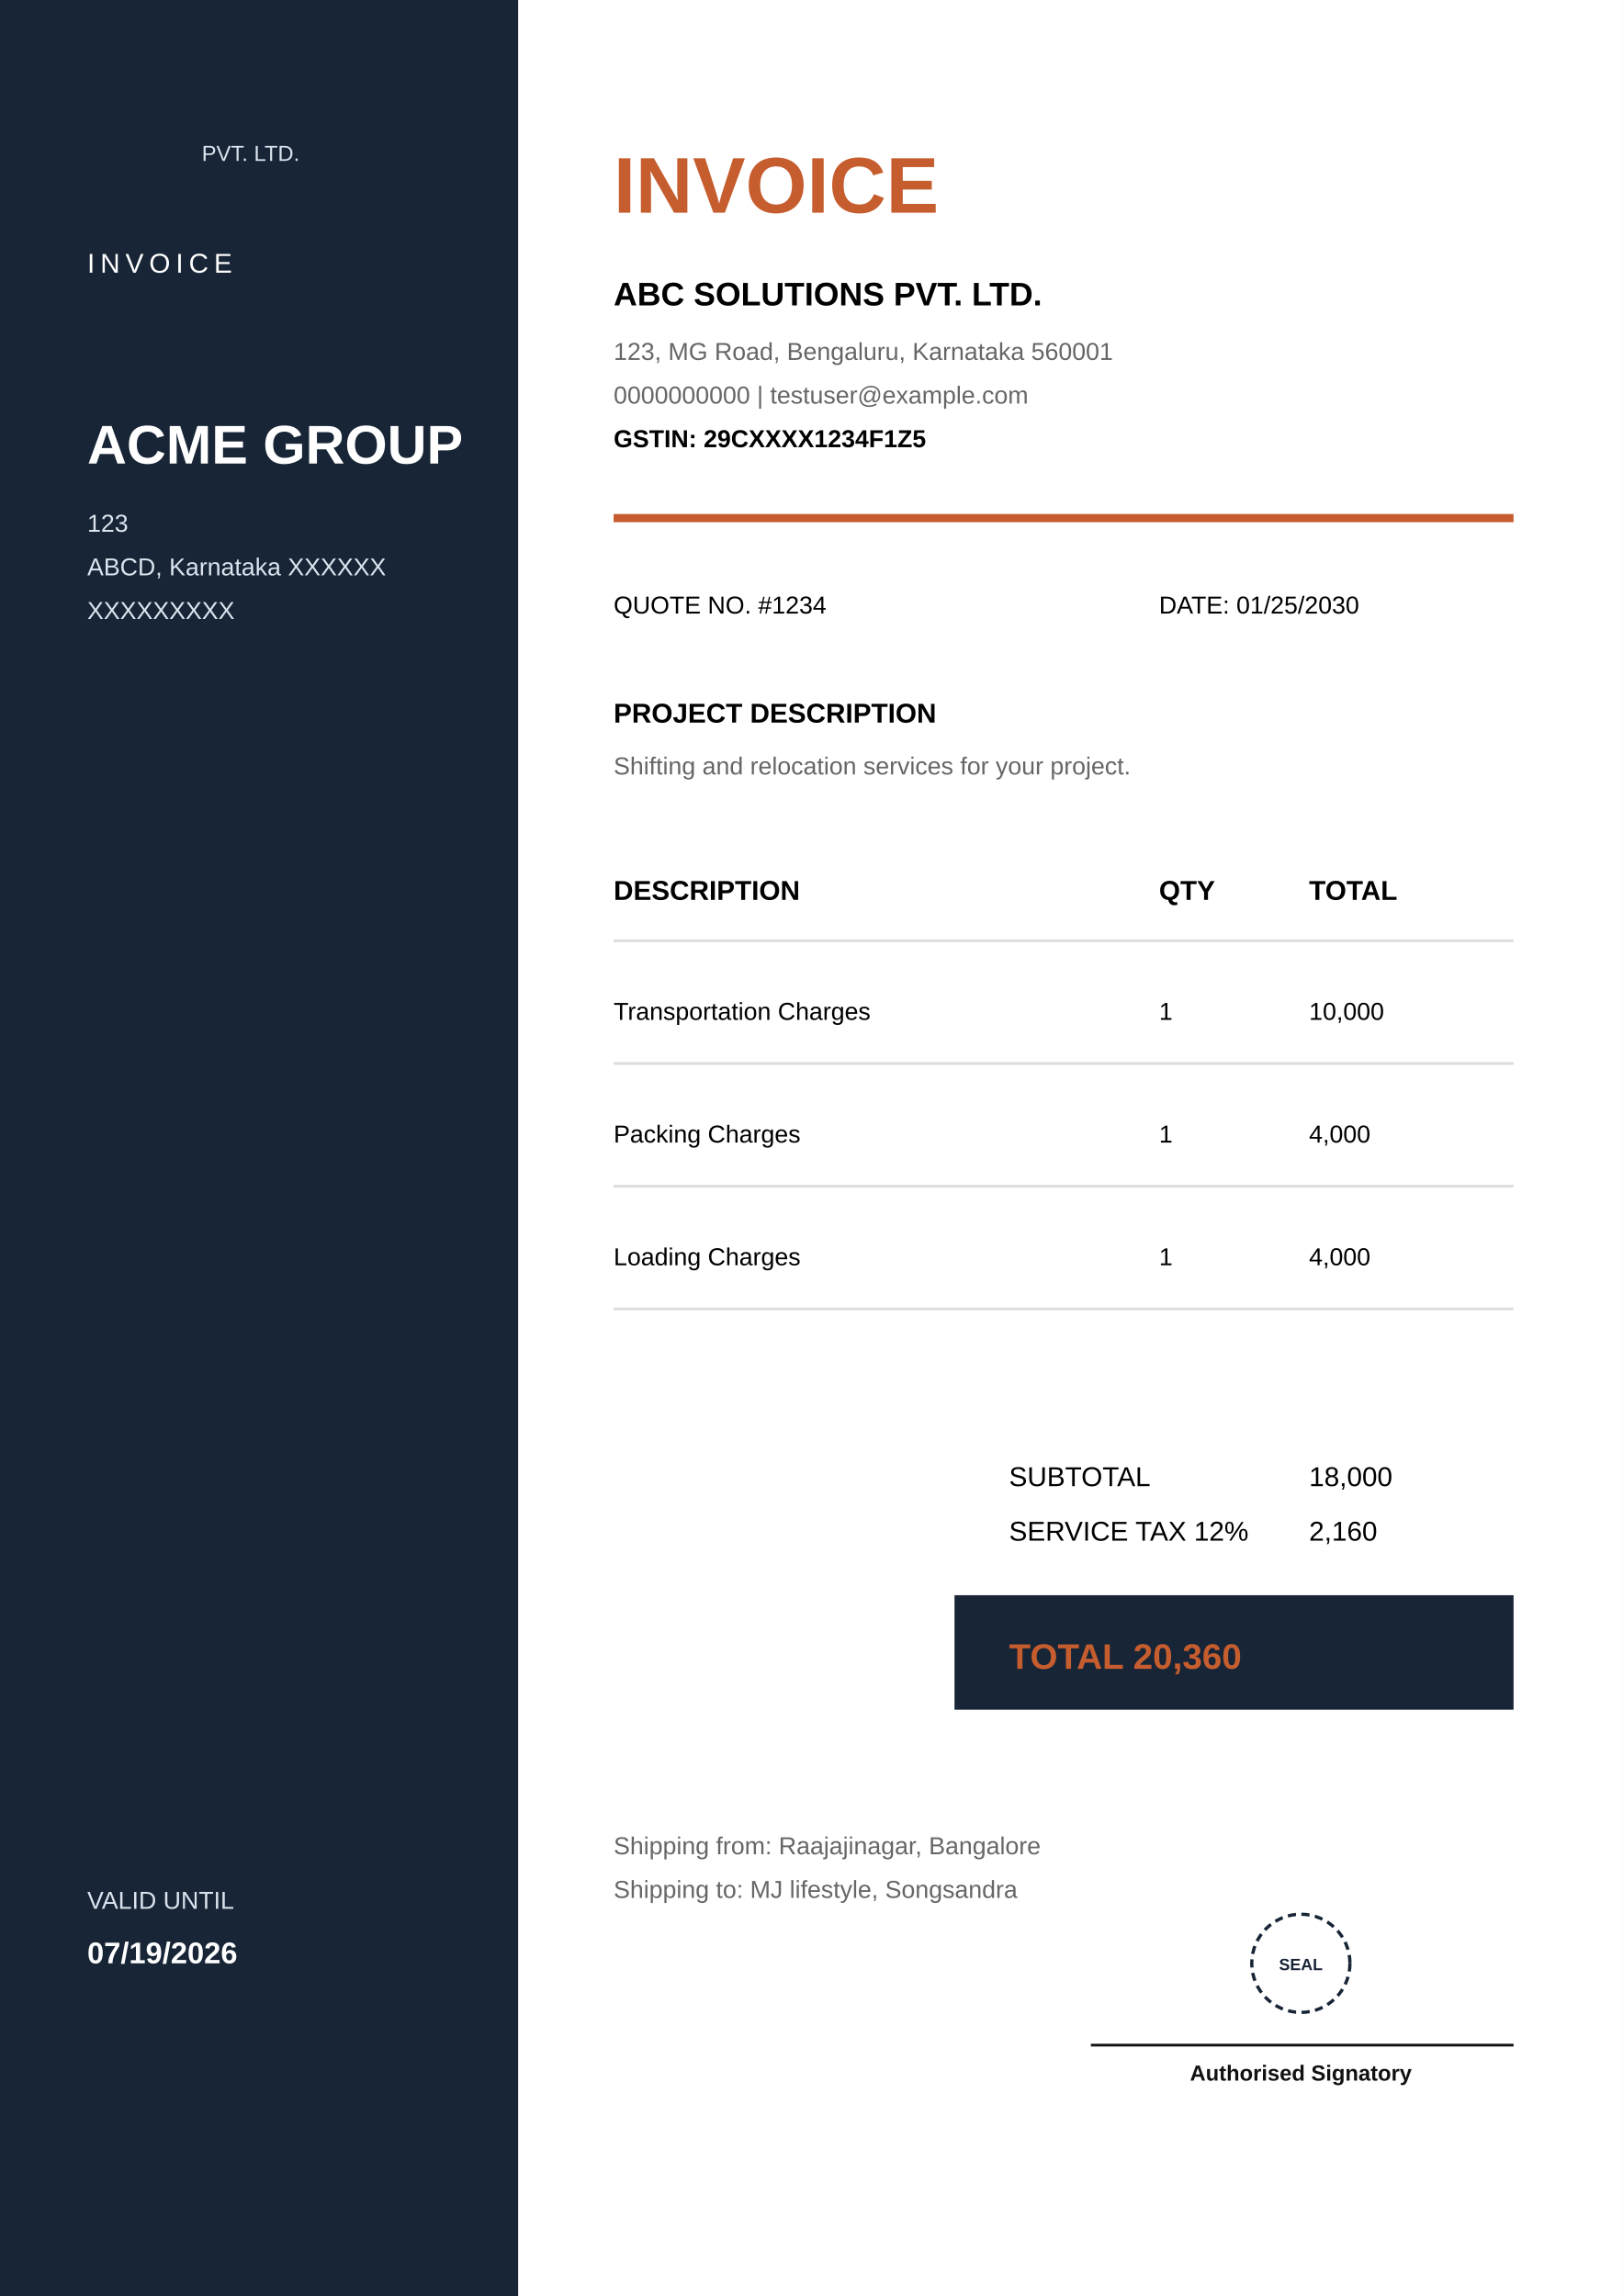
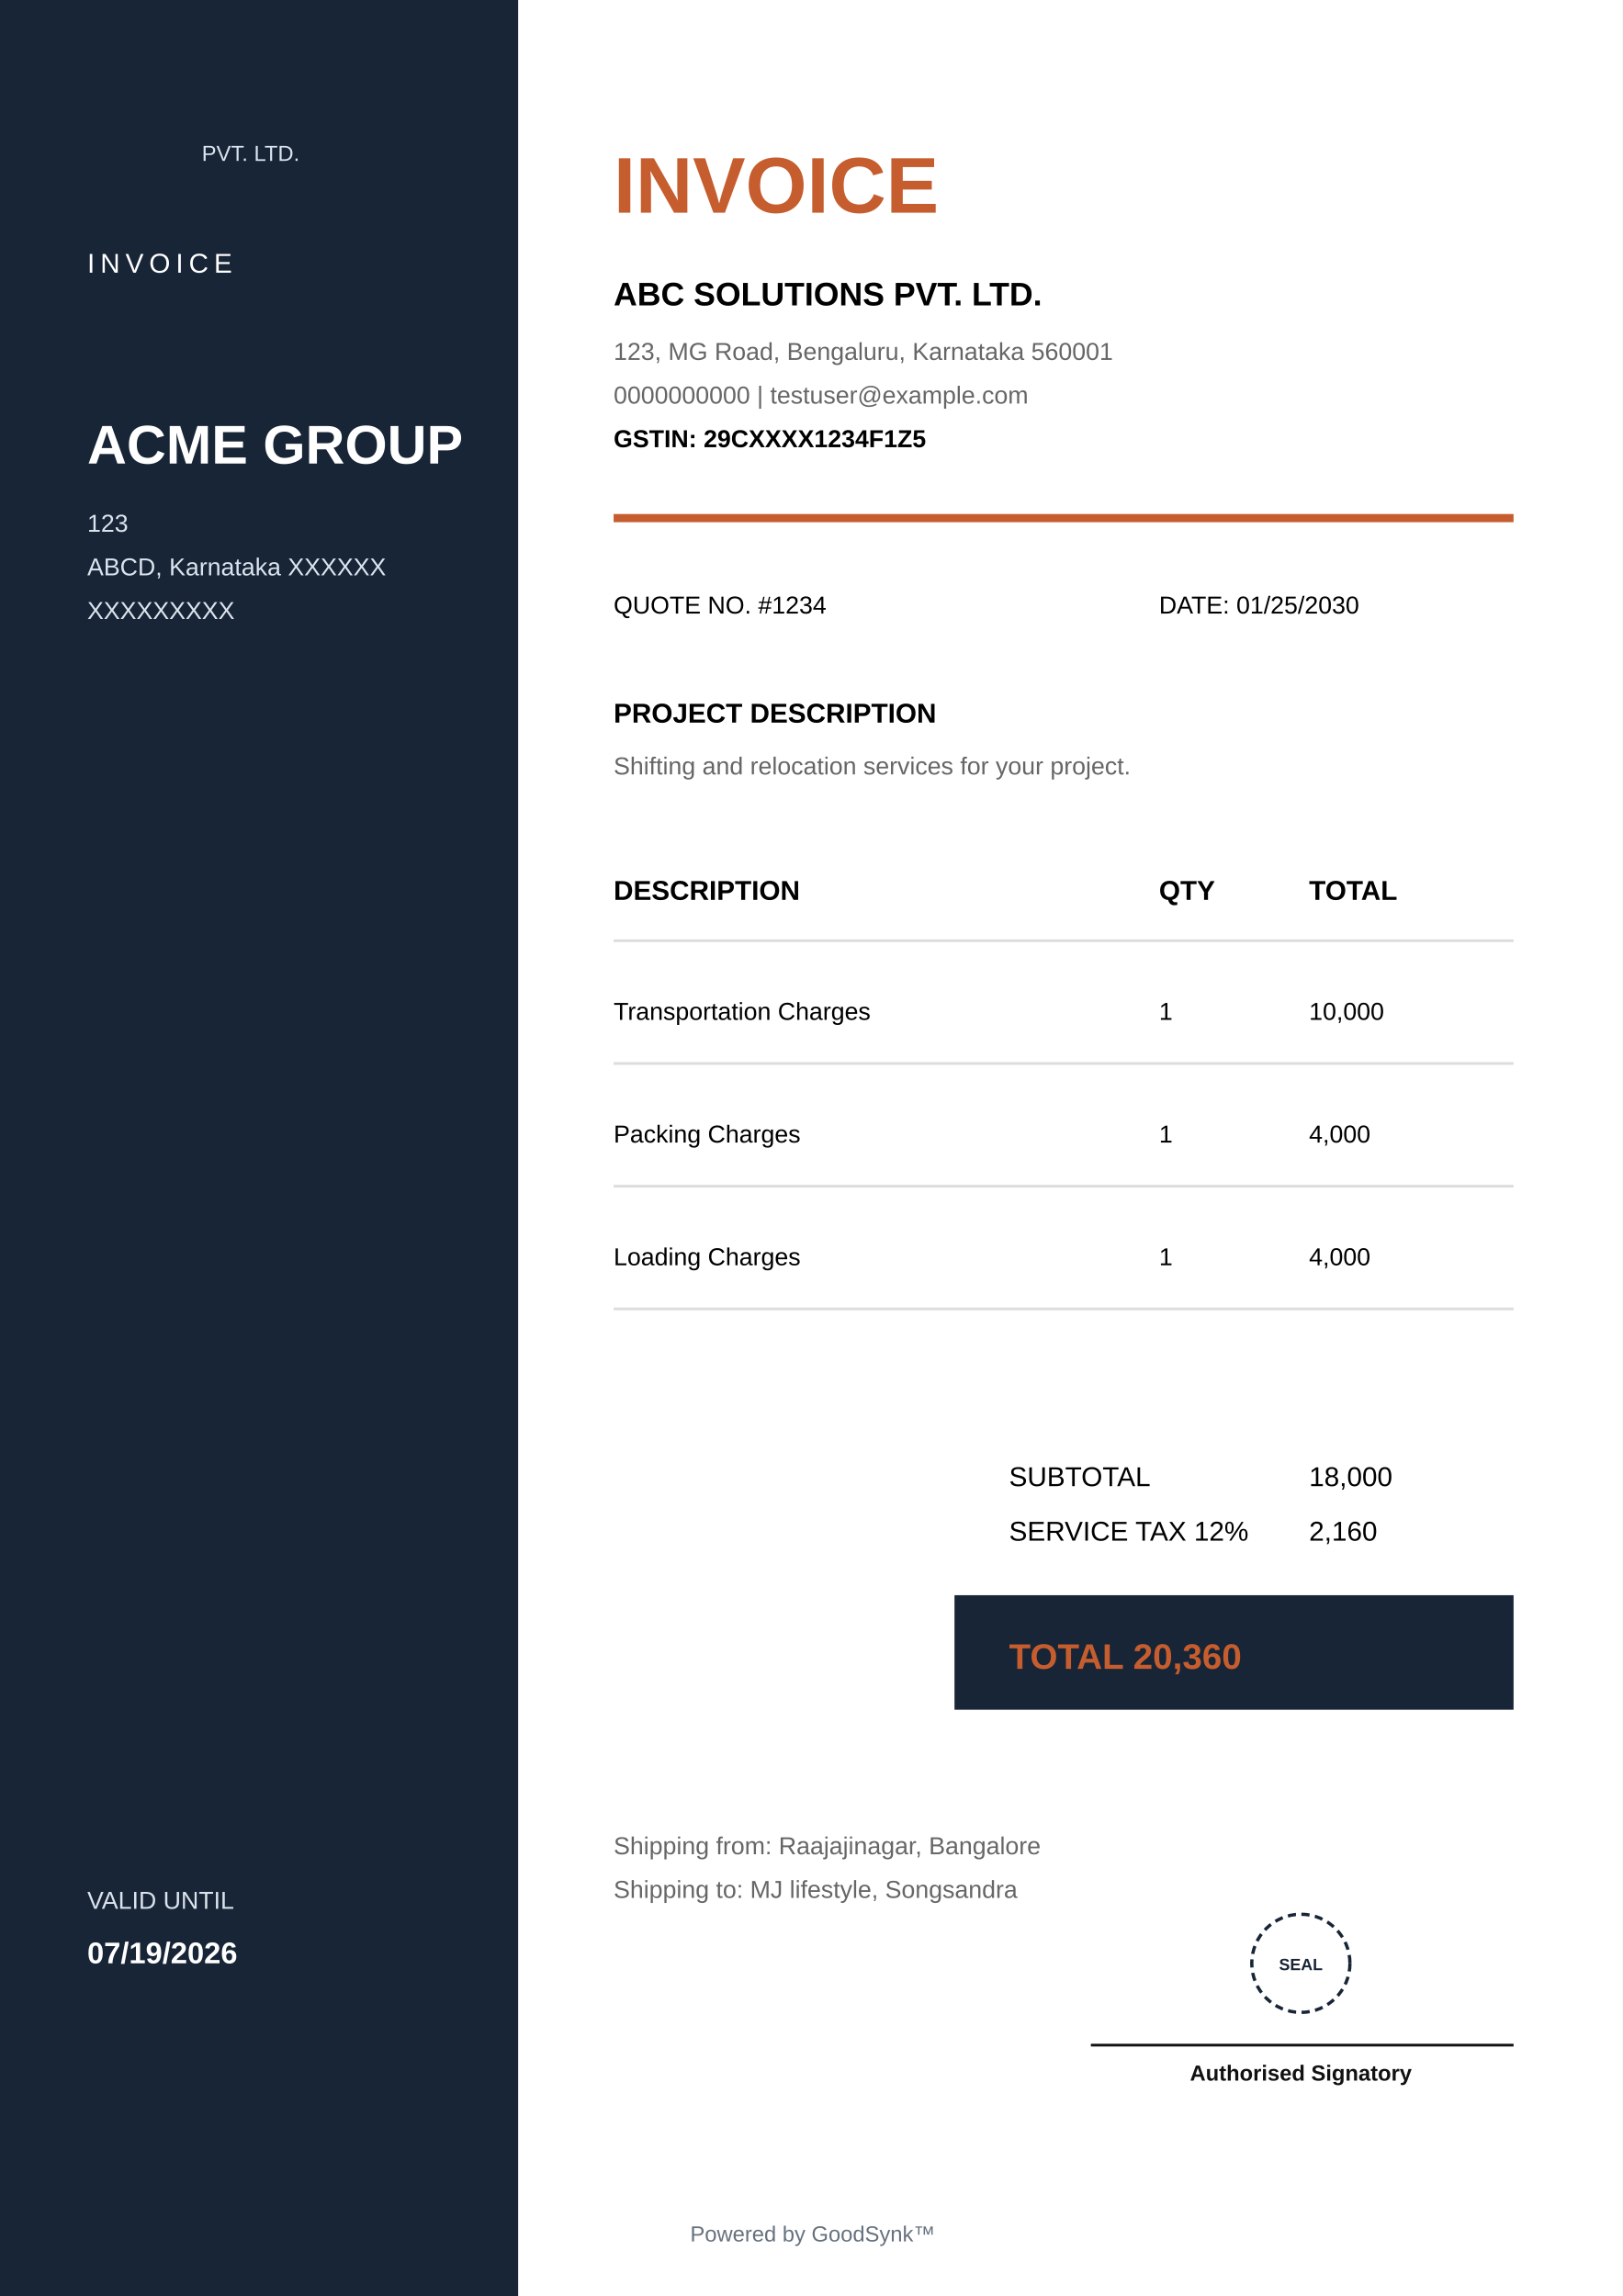
<svg xmlns="http://www.w3.org/2000/svg" width="595" height="842" viewBox="0 0 595 842">
  <rect width="595" height="842" fill="#fff" />
  <rect width="190" height="842" fill="#182536" />
  <g transform="translate(32 28)">
    <text x="42" y="31" font-family="Arial" font-size="8" fill="#dbe4ee">PVT. LTD.</text>
  </g>
  <text x="32" y="100" font-family="Arial" font-size="10" fill="#fff" letter-spacing="2">INVOICE</text>
  <text x="32" y="170" font-family="Arial" font-size="20" font-weight="700" fill="#fff">ACME GROUP</text>
  <text x="32" y="195" font-family="Arial" font-size="9" fill="#dbe4ee">123</text>
  <text x="32" y="211" font-family="Arial" font-size="9" fill="#dbe4ee">ABCD, Karnataka XXXXXX</text>
  <text x="32" y="227" font-family="Arial" font-size="9" fill="#dbe4ee">XXXXXXXXX</text>
  <text x="32" y="700" font-family="Arial" font-size="9" fill="#dbe4ee">VALID UNTIL</text>
  <text x="32" y="720" font-family="Arial" font-size="11" font-weight="700" fill="#fff">07/19/2026</text>
  <text x="225" y="78" font-family="Arial" font-size="29" font-weight="700" fill="#c65d2e">INVOICE</text>
  <text x="225" y="112" font-family="Arial" font-size="12" font-weight="700">ABC SOLUTIONS PVT. LTD.</text>
  <text x="225" y="132" font-family="Arial" font-size="9" fill="#666">123, MG Road, Bengaluru, Karnataka 560001</text>
  <text x="225" y="148" font-family="Arial" font-size="9" fill="#666">0000000000  |  testuser@example.com</text>
  <text x="225" y="164" font-family="Arial" font-size="9" font-weight="700">GSTIN: 29CXXXX1234F1Z5</text>
  <line x1="225" y1="190" x2="555" y2="190" stroke="#c65d2e" stroke-width="3" />
  <text x="225" y="225" font-family="Arial" font-size="9">QUOTE NO. #1234</text>
  <text x="425" y="225" font-family="Arial" font-size="9">DATE: 01/25/2030</text>
  <text x="225" y="265" font-family="Arial" font-size="10" font-weight="700">PROJECT DESCRIPTION</text>
  <text x="225" y="284" font-family="Arial" font-size="9" fill="#666">Shifting and relocation services for your project.</text>
  <text x="225" y="330" font-family="Arial" font-size="10" font-weight="700">DESCRIPTION</text>
  <text x="425" y="330" font-family="Arial" font-size="10" font-weight="700">QTY</text>
  <text x="480" y="330" font-family="Arial" font-size="10" font-weight="700">TOTAL</text>
  <g stroke="#ddd">
    <line x1="225" y1="345" x2="555" y2="345" />
    <line x1="225" y1="390" x2="555" y2="390" />
    <line x1="225" y1="435" x2="555" y2="435" />
    <line x1="225" y1="480" x2="555" y2="480" />
  </g>
  <text x="225" y="374" font-family="Arial" font-size="9">Transportation Charges</text>
  <text x="425" y="374" font-family="Arial" font-size="9">1</text>
  <text x="480" y="374" font-family="Arial" font-size="9">10,000</text>
  <text x="225" y="419" font-family="Arial" font-size="9">Packing Charges</text>
  <text x="425" y="419" font-family="Arial" font-size="9">1</text>
  <text x="480" y="419" font-family="Arial" font-size="9">4,000</text>
  <text x="225" y="464" font-family="Arial" font-size="9">Loading Charges</text>
  <text x="425" y="464" font-family="Arial" font-size="9">1</text>
  <text x="480" y="464" font-family="Arial" font-size="9">4,000</text>
  <text x="370" y="545" font-family="Arial" font-size="10">SUBTOTAL</text>
  <text x="480" y="545" font-family="Arial" font-size="10">18,000</text>
  <text x="370" y="565" font-family="Arial" font-size="10">SERVICE TAX 12%</text>
  <text x="480" y="565" font-family="Arial" font-size="10">2,160</text>
  <rect x="350" y="585" width="205" height="42" fill="#182536" />
  <text x="370" y="612" font-family="Arial" font-size="13" font-weight="700" fill="#c65d2e">TOTAL 20,360</text>
  <text x="225" y="680" font-family="Arial" font-size="9" fill="#666">Shipping from: Raajajinagar, Bangalore</text>
  <text x="225" y="696" font-family="Arial" font-size="9" fill="#666">Shipping to: MJ lifestyle, Songsandra</text>
  <line x1="400" y1="750" x2="555" y2="750" stroke="#111" />
  <text x="477" y="763" text-anchor="middle" font-family="Arial" font-size="8" font-weight="700" fill="#111">Authorised Signatory</text>
  <circle cx="477" cy="720" r="18" fill="none" stroke="#182536" stroke-width="1.2" stroke-dasharray="3,2" />
  <text x="477" y="722.5" text-anchor="middle" font-family="Arial" font-size="6" font-weight="700" fill="#182536">SEAL</text>
+   <text x="298" y="822" text-anchor="middle" font-family="Arial" font-size="8" fill="#66717d">Powered by GoodSynk™</text>
</svg>
